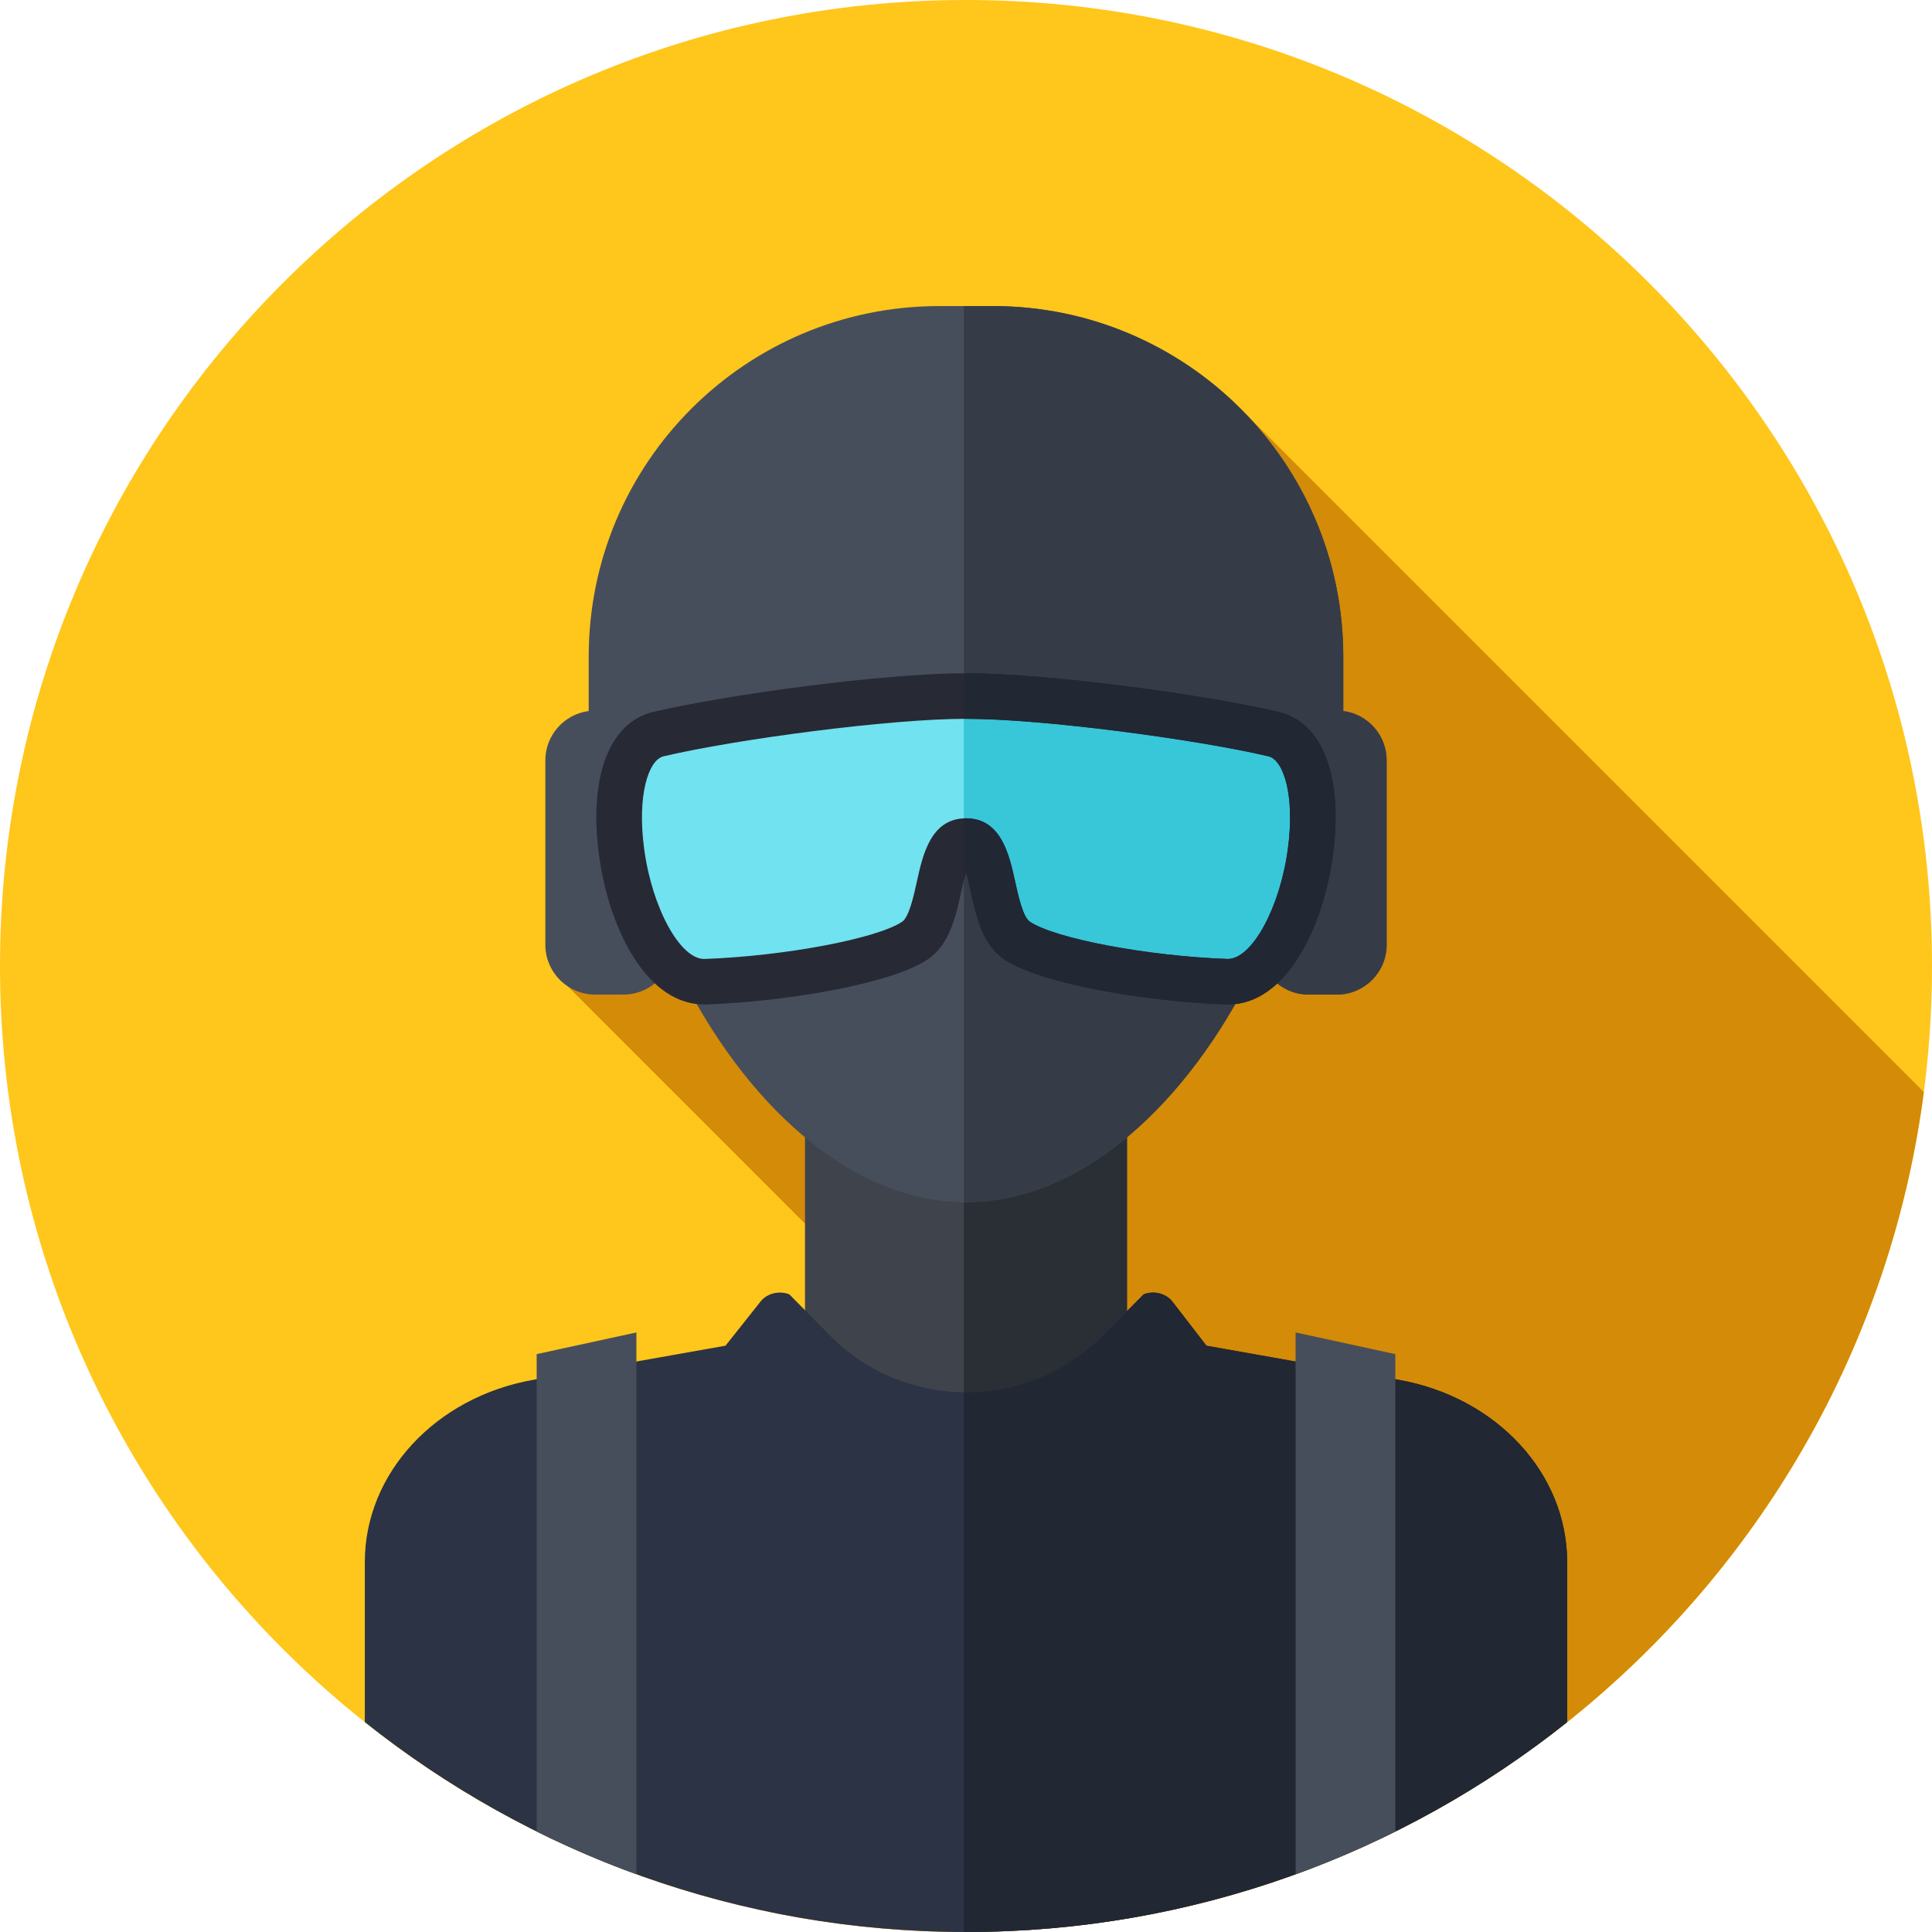
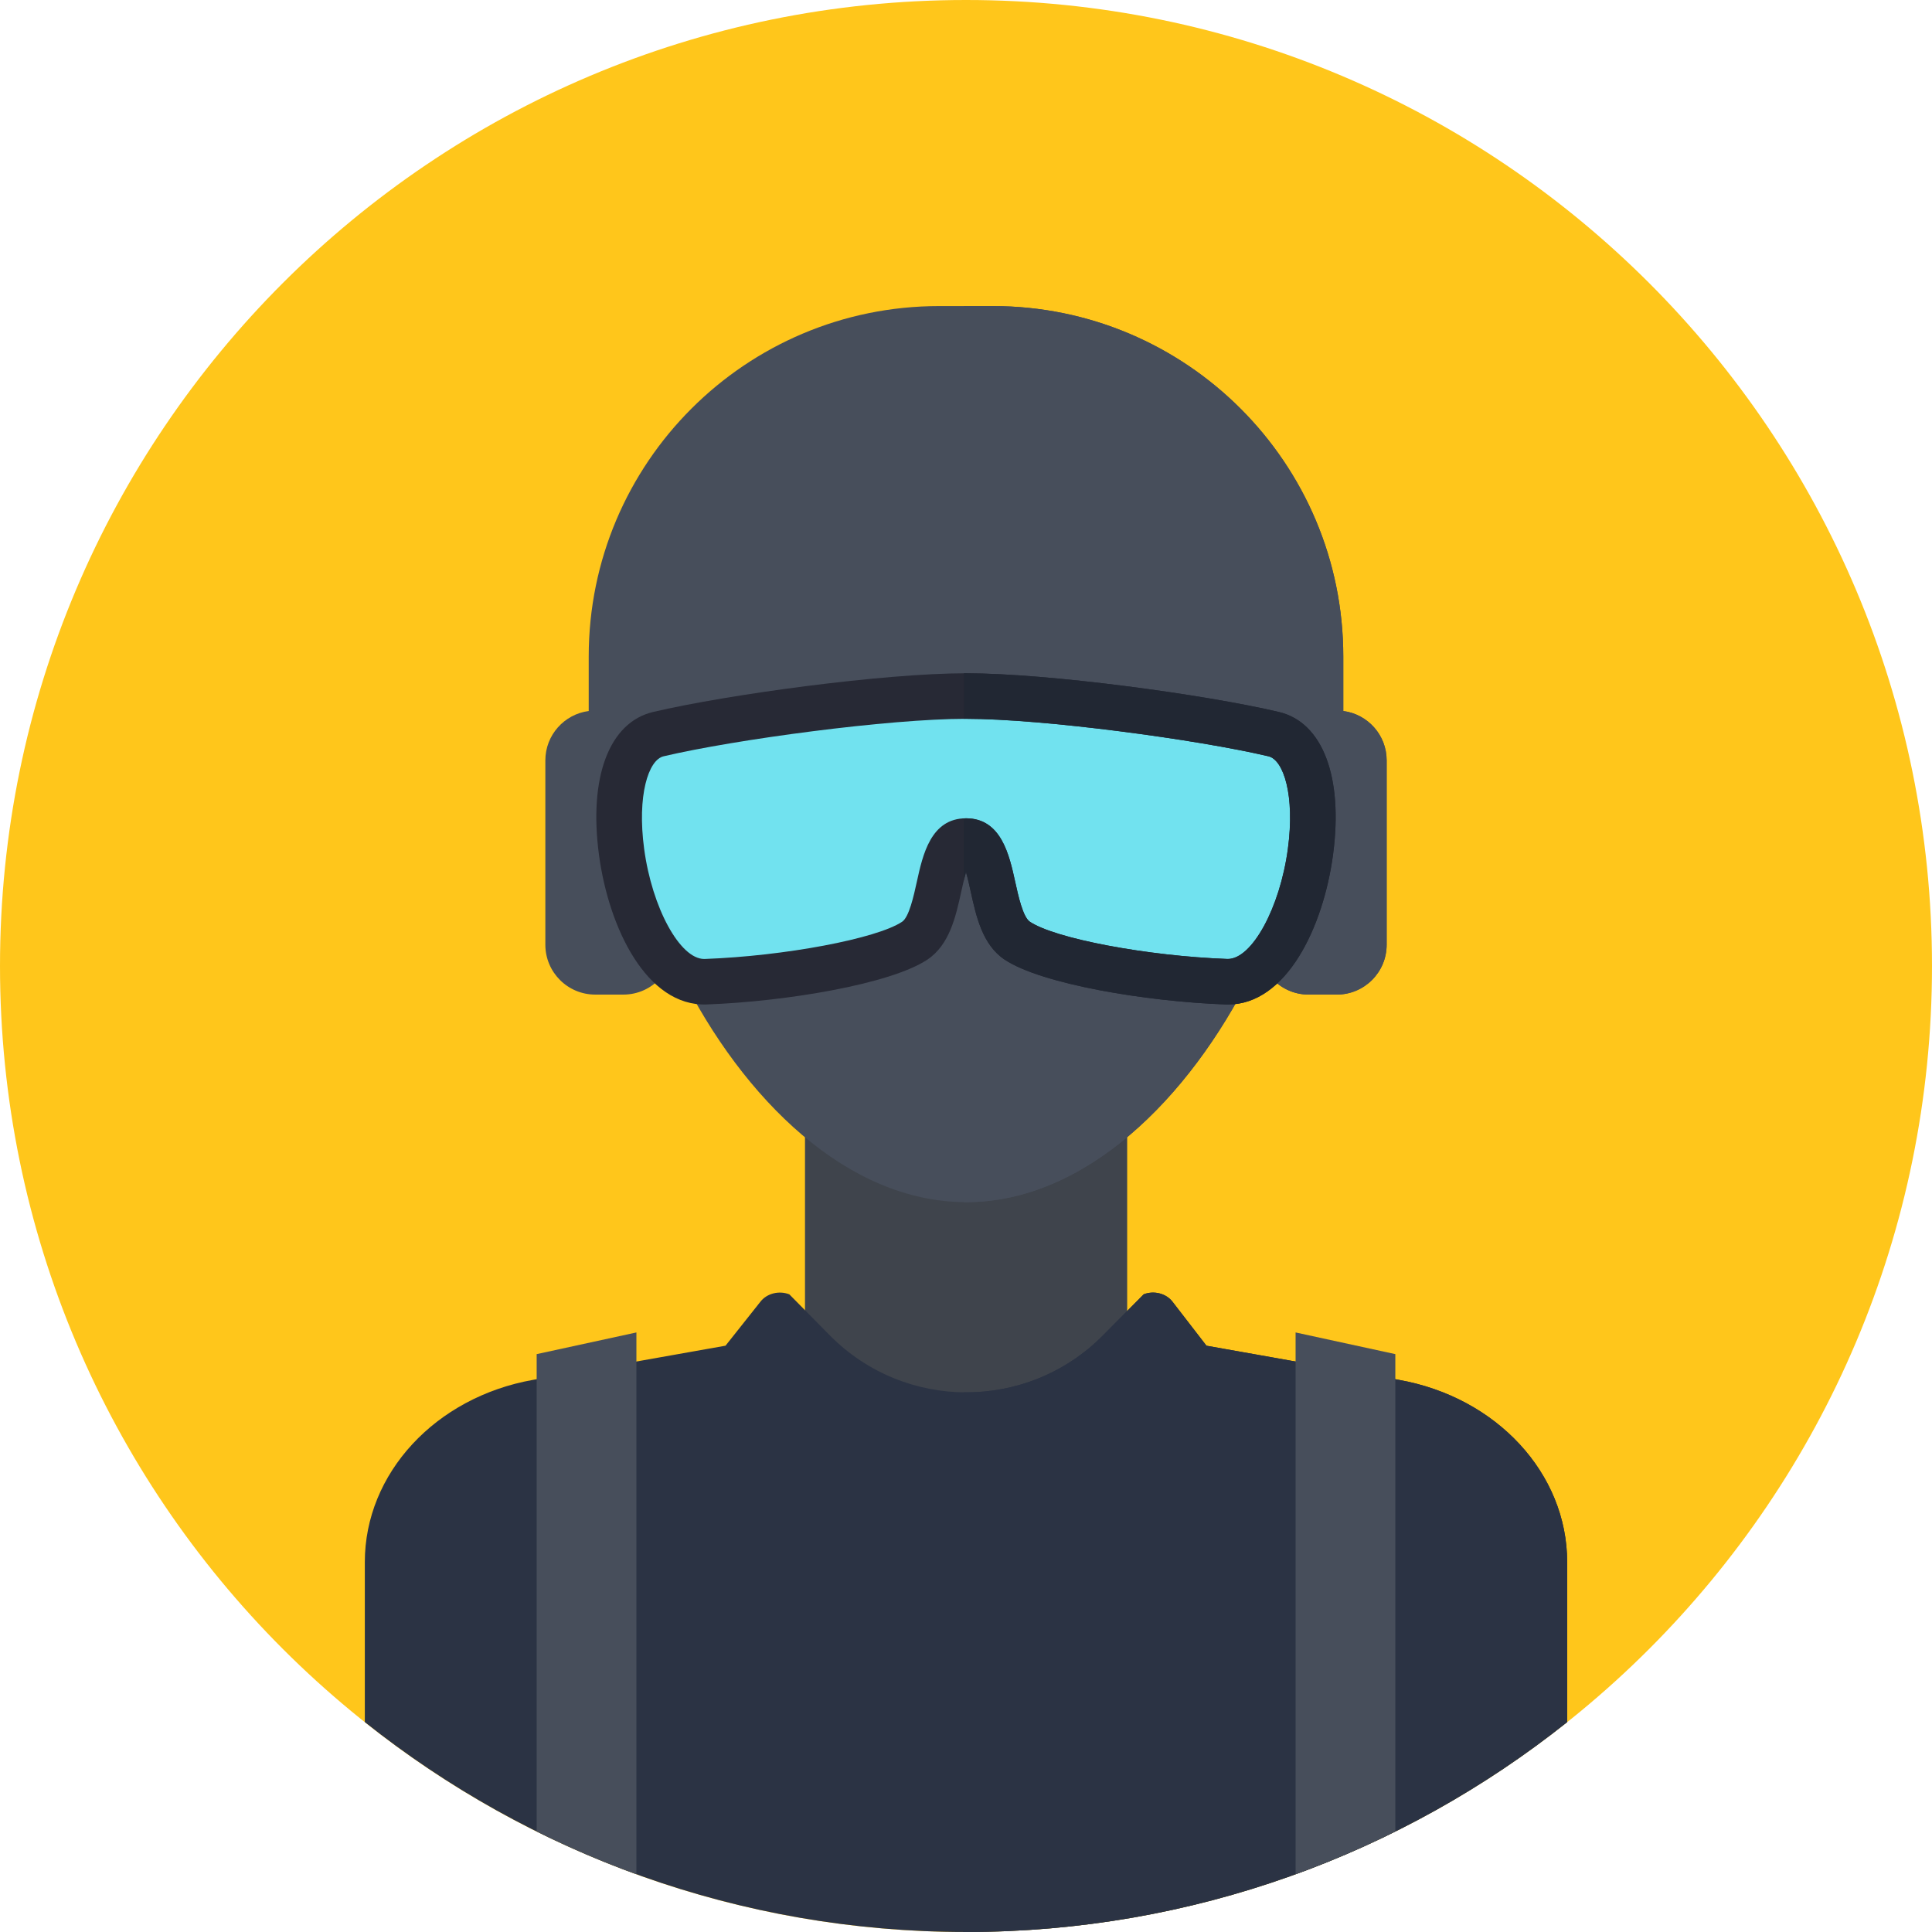
<svg xmlns="http://www.w3.org/2000/svg" version="1.1" id="Layer_1" x="0px" y="0px" viewBox="0 0 512.002 512.002" style="enable-background:new 0 0 512.002 512.002;" xml:space="preserve" width="200" height="200">
-   <circle style="fill:#FFC61B;" id="male-avatar-background" cx="256.001" cy="256" r="256" />
-   <path style="fill:#D48B07;" id="male-avatar-background-shadow" d="M329.298,108.853L150.469,261.394l95.23,95.23l-46.587,122.909l4.305,27.05c16.972,3.544,34.559,5.417,52.583,5.417c130.067,0,237.471-97.004,253.833-222.611L329.298,108.853z" />
-   <rect x="213.334" y="292.219" style="fill:#3F444C;" id="male-avatar-neck-left" width="85.333" height="104.296" />
-   <rect x="255.432" y="292.219" style="fill:#2A2F35;" id="male-avatar-neck-right" width="43.236" height="104.296" />
-   <path style="fill:#2B3344;" id="male-avatar-shirt-left" d="M370.692,365.671l-50.964-9.044l-9.007-11.666c-1.686-2.184-4.875-3.007-7.618-1.965l-10.84,10.931  c-19.961,20.128-52.515,20.083-72.42-0.102l-10.662-10.812c-2.722-1.053-5.904-0.262-7.613,1.893l-9.295,11.719l-50.964,9.044  c-25.948,4.605-44.627,24.819-44.627,48.3v42.408C140.406,491.187,195.769,512,256.001,512s115.595-20.813,159.318-55.622V413.97  C415.319,390.491,396.641,370.276,370.692,365.671z" />
-   <path style="fill:#212733;" id="male-avatar-shirt-right" d="M370.692,365.671l-50.964-9.044l-9.007-11.666c-1.686-2.184-4.875-3.007-7.618-1.965l-10.84,10.931  c-10.133,10.219-23.512,15.227-36.835,15.051v143.015c0.191,0,0.381,0.007,0.574,0.007c60.232,0,115.595-20.813,159.318-55.622  v-42.408C415.319,390.491,396.641,370.276,370.692,365.671z" />
+   <circle style="fill:#FFC61B;" id="avatar-background" cx="256.001" cy="256" r="256" />
+   <rect x="213.334" y="292.219" style="fill:#3F444C;" id="avatar-neck-left" width="85.333" height="104.296" />
+   <rect x="255.432" y="292.219" style="fill:#3F444C;" id="avatar-neck-right" width="43.236" height="104.296" />
+   <path style="fill:#2B3344;" id="avatar-shirt-left" d="M370.692,365.671l-50.964-9.044l-9.007-11.666c-1.686-2.184-4.875-3.007-7.618-1.965l-10.84,10.931  c-19.961,20.128-52.515,20.083-72.42-0.102l-10.662-10.812c-2.722-1.053-5.904-0.262-7.613,1.893l-9.295,11.719l-50.964,9.044  c-25.948,4.605-44.627,24.819-44.627,48.3v42.408C140.406,491.187,195.769,512,256.001,512s115.595-20.813,159.318-55.622V413.97  C415.319,390.491,396.641,370.276,370.692,365.671z" />
+   <path style="fill:#2B3344;" id="avatar-shirt-right" d="M370.692,365.671l-50.964-9.044l-9.007-11.666c-1.686-2.184-4.875-3.007-7.618-1.965l-10.84,10.931  c-10.133,10.219-23.512,15.227-36.835,15.051v143.015c0.191,0,0.381,0.007,0.574,0.007c60.232,0,115.595-20.813,159.318-55.622  v-42.408C415.319,390.491,396.641,370.276,370.692,365.671z" />
  <g>
    <path style="fill:#494948;" d="M162.048,189.918c0,0,1.724,18.963,6.034,30.456l8.045-0.288c0,0-2.012-15.515,14.941-31.318   S162.048,189.918,162.048,189.918z" />
    <path style="fill:#494948;" d="M349.954,189.918c0,0-1.724,18.963-6.034,30.456l-8.045-0.288c0,0,2.012-15.515-14.941-31.318   C303.981,172.965,349.954,189.918,349.954,189.918z" />
  </g>
-   <path style="fill:#474E5B;" id="male-avatar-face-left" d="M355.987,188.426v-14.439c0-51.293-41.582-92.875-92.875-92.875H248.89  c-51.293,0-92.875,41.582-92.875,92.875v14.439c-6.482,0.846-11.492,6.378-11.492,13.091v48.843c0,7.299,5.918,13.217,13.217,13.217  h7.47c3.898,0,7.39-1.698,9.809-4.38c0.996,0.036,1.988-0.036,2.963-0.281c0.821-0.205,1.586-0.538,2.326-0.927  c16.667,33.452,44.351,60.592,75.693,60.592s59.027-27.139,75.693-60.592c0.74,0.39,1.505,0.721,2.326,0.927  c0.976,0.245,1.969,0.317,2.963,0.281c2.419,2.684,5.911,4.38,9.809,4.38h7.47c7.299,0,13.217-5.916,13.217-13.217v-48.843  C367.481,194.803,362.471,189.273,355.987,188.426z" />
-   <path style="fill:#363C47;" id="male-avatar-face-right" d="M355.987,188.426v-14.439c0-51.293-41.582-92.875-92.875-92.875h-7.685v237.454  c0.191,0.002,0.383,0.016,0.574,0.016c31.342,0,59.027-27.139,75.693-60.592c0.74,0.39,1.505,0.721,2.326,0.927  c0.976,0.245,1.969,0.317,2.963,0.281c2.419,2.684,5.911,4.38,9.809,4.38h7.47c7.299,0,13.217-5.916,13.217-13.217v-48.843  C367.481,194.803,362.471,189.273,355.987,188.426z" />
-   <path style="fill:#71E2EF;" id="male-avatar-glasses-left" d="M256.001,222.894c8.542,0,5.435,20.964,13.588,26.4c8.152,5.435,34.066,10.093,55.42,10.871  c21.354,0.777,32.322-60.954,12.521-65.612c-19.801-4.658-60.992-10.093-81.53-10.093s-61.73,5.435-81.53,10.093  c-19.801,4.658-8.832,66.388,12.521,65.612s47.266-5.435,55.42-10.871C250.567,243.86,247.461,222.894,256.001,222.894z" />
-   <path style="fill:#38C6D9;" id="male-avatar-glasses-rigth" d="M337.531,194.553c-19.799-4.658-60.992-10.093-81.529-10.093c-0.186,0-0.384,0.003-0.574,0.003  v38.476c0.188-0.022,0.374-0.045,0.574-0.045c8.542,0,5.435,20.964,13.588,26.4c8.152,5.435,34.066,10.093,55.42,10.871  C346.363,260.942,357.332,199.213,337.531,194.553z" />
-   <path style="fill:#272935;" id="male-avatar-frame-left" d="M325.435,266.207c-0.214,0-0.428-0.005-0.643-0.012c-21.176-0.771-48.866-5.423-58.549-11.881  c-5.892-3.927-7.539-11.431-8.994-18.051c-0.322-1.462-0.765-3.484-1.248-5.13c-0.481,1.645-0.926,3.668-1.248,5.13  c-1.455,6.62-3.101,14.122-8.994,18.051c-9.683,6.456-37.373,11.109-58.549,11.881c-15.794,0.493-25.848-20.132-28.469-39.614  c-2.777-20.644,2.72-35.166,14.345-37.902c19.737-4.644,61.123-10.254,82.913-10.254s63.174,5.61,82.913,10.254  c11.624,2.736,17.124,17.26,14.345,37.902C350.674,245.8,340.884,266.207,325.435,266.207z M256.003,216.86  c9.342,0,11.474,9.719,13.034,16.817c0.821,3.731,2.057,9.369,3.901,10.597c6.727,4.486,31.163,9.092,52.293,9.861  c0.053,0.003,0.109,0.003,0.165,0.003c6.403,0,13.803-13.529,15.906-29.165c1.905-14.158-1.122-23.597-5.149-24.545  c-19.001-4.472-59.718-9.935-80.148-9.935s-61.147,5.463-80.148,9.935c-4.027,0.948-7.056,10.387-5.149,24.545  c2.103,15.636,9.504,29.165,15.906,29.165c0.055,0,0.109,0,0.165-0.003c21.13-0.767,45.566-5.375,52.293-9.861  c1.843-1.229,3.081-6.866,3.901-10.597C244.527,226.58,246.661,216.86,256.003,216.86z" />
-   <path style="fill:#212733;" id="male-avatar-frame-right" d="M338.914,188.68c-19.737-4.644-61.123-10.254-82.913-10.254c-0.186,0-0.384,0.003-0.574,0.003v12.067  c0.19,0,0.388-0.005,0.574-0.005c20.432,0,61.147,5.463,80.148,9.935c4.027,0.948,7.056,10.387,5.149,24.545  c-2.103,15.636-9.504,29.165-15.906,29.165c-0.055,0-0.11,0-0.165-0.003c-21.13-0.767-45.566-5.375-52.293-9.861  c-1.843-1.229-3.081-6.866-3.901-10.597c-1.558-7.097-3.693-16.817-13.034-16.817c-0.2,0-0.379,0.029-0.574,0.038v16.425  c0.181-0.75,0.374-1.503,0.574-2.189c0.481,1.645,0.926,3.668,1.248,5.13c1.455,6.62,3.101,14.122,8.994,18.051  c9.683,6.456,37.373,11.109,58.549,11.881c0.215,0.007,0.429,0.012,0.643,0.012c15.45,0,25.241-20.408,27.826-39.624  C356.037,205.939,350.538,191.416,338.914,188.68z" />
+   <path style="fill:#474E5B;" id="avatar-face-left" d="M355.987,188.426v-14.439c0-51.293-41.582-92.875-92.875-92.875H248.89  c-51.293,0-92.875,41.582-92.875,92.875v14.439c-6.482,0.846-11.492,6.378-11.492,13.091v48.843c0,7.299,5.918,13.217,13.217,13.217  h7.47c3.898,0,7.39-1.698,9.809-4.38c0.996,0.036,1.988-0.036,2.963-0.281c0.821-0.205,1.586-0.538,2.326-0.927  c16.667,33.452,44.351,60.592,75.693,60.592s59.027-27.139,75.693-60.592c0.74,0.39,1.505,0.721,2.326,0.927  c0.976,0.245,1.969,0.317,2.963,0.281c2.419,2.684,5.911,4.38,9.809,4.38h7.47c7.299,0,13.217-5.916,13.217-13.217v-48.843  C367.481,194.803,362.471,189.273,355.987,188.426z" />
+   <path style="fill:#474E5B;" id="avatar-face-right" d="M355.987,188.426v-14.439c0-51.293-41.582-92.875-92.875-92.875h-7.685v237.454  c0.191,0.002,0.383,0.016,0.574,0.016c31.342,0,59.027-27.139,75.693-60.592c0.74,0.39,1.505,0.721,2.326,0.927  c0.976,0.245,1.969,0.317,2.963,0.281c2.419,2.684,5.911,4.38,9.809,4.38h7.47c7.299,0,13.217-5.916,13.217-13.217v-48.843  C367.481,194.803,362.471,189.273,355.987,188.426z" />
+   <path style="fill:#71E2EF;" id="avatar-glasses-left" d="M256.001,222.894c8.542,0,5.435,20.964,13.588,26.4c8.152,5.435,34.066,10.093,55.42,10.871  c21.354,0.777,32.322-60.954,12.521-65.612c-19.801-4.658-60.992-10.093-81.53-10.093s-61.73,5.435-81.53,10.093  c-19.801,4.658-8.832,66.388,12.521,65.612s47.266-5.435,55.42-10.871C250.567,243.86,247.461,222.894,256.001,222.894z" />
+   <path style="fill:#71E2EF;" id="avatar-glasses-rigth" d="M337.531,194.553c-19.799-4.658-60.992-10.093-81.529-10.093c-0.186,0-0.384,0.003-0.574,0.003  v38.476c0.188-0.022,0.374-0.045,0.574-0.045c8.542,0,5.435,20.964,13.588,26.4c8.152,5.435,34.066,10.093,55.42,10.871  C346.363,260.942,357.332,199.213,337.531,194.553z" />
+   <path style="fill:#272935;" id="avatar-frame-left" d="M325.435,266.207c-0.214,0-0.428-0.005-0.643-0.012c-21.176-0.771-48.866-5.423-58.549-11.881  c-5.892-3.927-7.539-11.431-8.994-18.051c-0.322-1.462-0.765-3.484-1.248-5.13c-0.481,1.645-0.926,3.668-1.248,5.13  c-1.455,6.62-3.101,14.122-8.994,18.051c-9.683,6.456-37.373,11.109-58.549,11.881c-15.794,0.493-25.848-20.132-28.469-39.614  c-2.777-20.644,2.72-35.166,14.345-37.902c19.737-4.644,61.123-10.254,82.913-10.254s63.174,5.61,82.913,10.254  c11.624,2.736,17.124,17.26,14.345,37.902C350.674,245.8,340.884,266.207,325.435,266.207z M256.003,216.86  c9.342,0,11.474,9.719,13.034,16.817c0.821,3.731,2.057,9.369,3.901,10.597c6.727,4.486,31.163,9.092,52.293,9.861  c0.053,0.003,0.109,0.003,0.165,0.003c6.403,0,13.803-13.529,15.906-29.165c1.905-14.158-1.122-23.597-5.149-24.545  c-19.001-4.472-59.718-9.935-80.148-9.935s-61.147,5.463-80.148,9.935c-4.027,0.948-7.056,10.387-5.149,24.545  c2.103,15.636,9.504,29.165,15.906,29.165c0.055,0,0.109,0,0.165-0.003c21.13-0.767,45.566-5.375,52.293-9.861  c1.843-1.229,3.081-6.866,3.901-10.597C244.527,226.58,246.661,216.86,256.003,216.86z" />
+   <path style="fill:#212733;" id="avatar-frame-right" d="M338.914,188.68c-19.737-4.644-61.123-10.254-82.913-10.254c-0.186,0-0.384,0.003-0.574,0.003v12.067  c0.19,0,0.388-0.005,0.574-0.005c20.432,0,61.147,5.463,80.148,9.935c4.027,0.948,7.056,10.387,5.149,24.545  c-2.103,15.636-9.504,29.165-15.906,29.165c-0.055,0-0.11,0-0.165-0.003c-21.13-0.767-45.566-5.375-52.293-9.861  c-1.843-1.229-3.081-6.866-3.901-10.597c-1.558-7.097-3.693-16.817-13.034-16.817c-0.2,0-0.379,0.029-0.574,0.038v16.425  c0.181-0.75,0.374-1.503,0.574-2.189c0.481,1.645,0.926,3.668,1.248,5.13c1.455,6.62,3.101,14.122,8.994,18.051  c9.683,6.456,37.373,11.109,58.549,11.881c0.215,0.007,0.429,0.012,0.643,0.012c15.45,0,25.241-20.408,27.826-39.624  C356.037,205.939,350.538,191.416,338.914,188.68z" />
  <g>
-     <path style="fill:#474E5B;" id="male-avatar-stripes-right" d="M343.346,496.704c9.063-3.289,17.88-7.085,26.433-11.336V358.859l-26.433-5.746L343.346,496.704   L343.346,496.704z" />
-     <path style="fill:#474E5B;" id="male-avatar-stripes-left" d="M142.223,485.369c8.552,4.251,17.37,8.045,26.433,11.335V353.113l-26.433,5.747V485.369z" />
+     <path style="fill:#474E5B;" id="avatar-stripes-right" d="M343.346,496.704c9.063-3.289,17.88-7.085,26.433-11.336V358.859l-26.433-5.746L343.346,496.704   L343.346,496.704z" />
+     <path style="fill:#474E5B;" id="avatar-stripes-left" d="M142.223,485.369c8.552,4.251,17.37,8.045,26.433,11.335V353.113l-26.433,5.747V485.369z" />
  </g>
  <g>
</g>
  <g>
</g>
  <g>
</g>
  <g>
</g>
  <g>
</g>
  <g>
</g>
  <g>
</g>
  <g>
</g>
  <g>
</g>
  <g>
</g>
  <g>
</g>
  <g>
</g>
  <g>
</g>
  <g>
</g>
  <g>
</g>
</svg>
